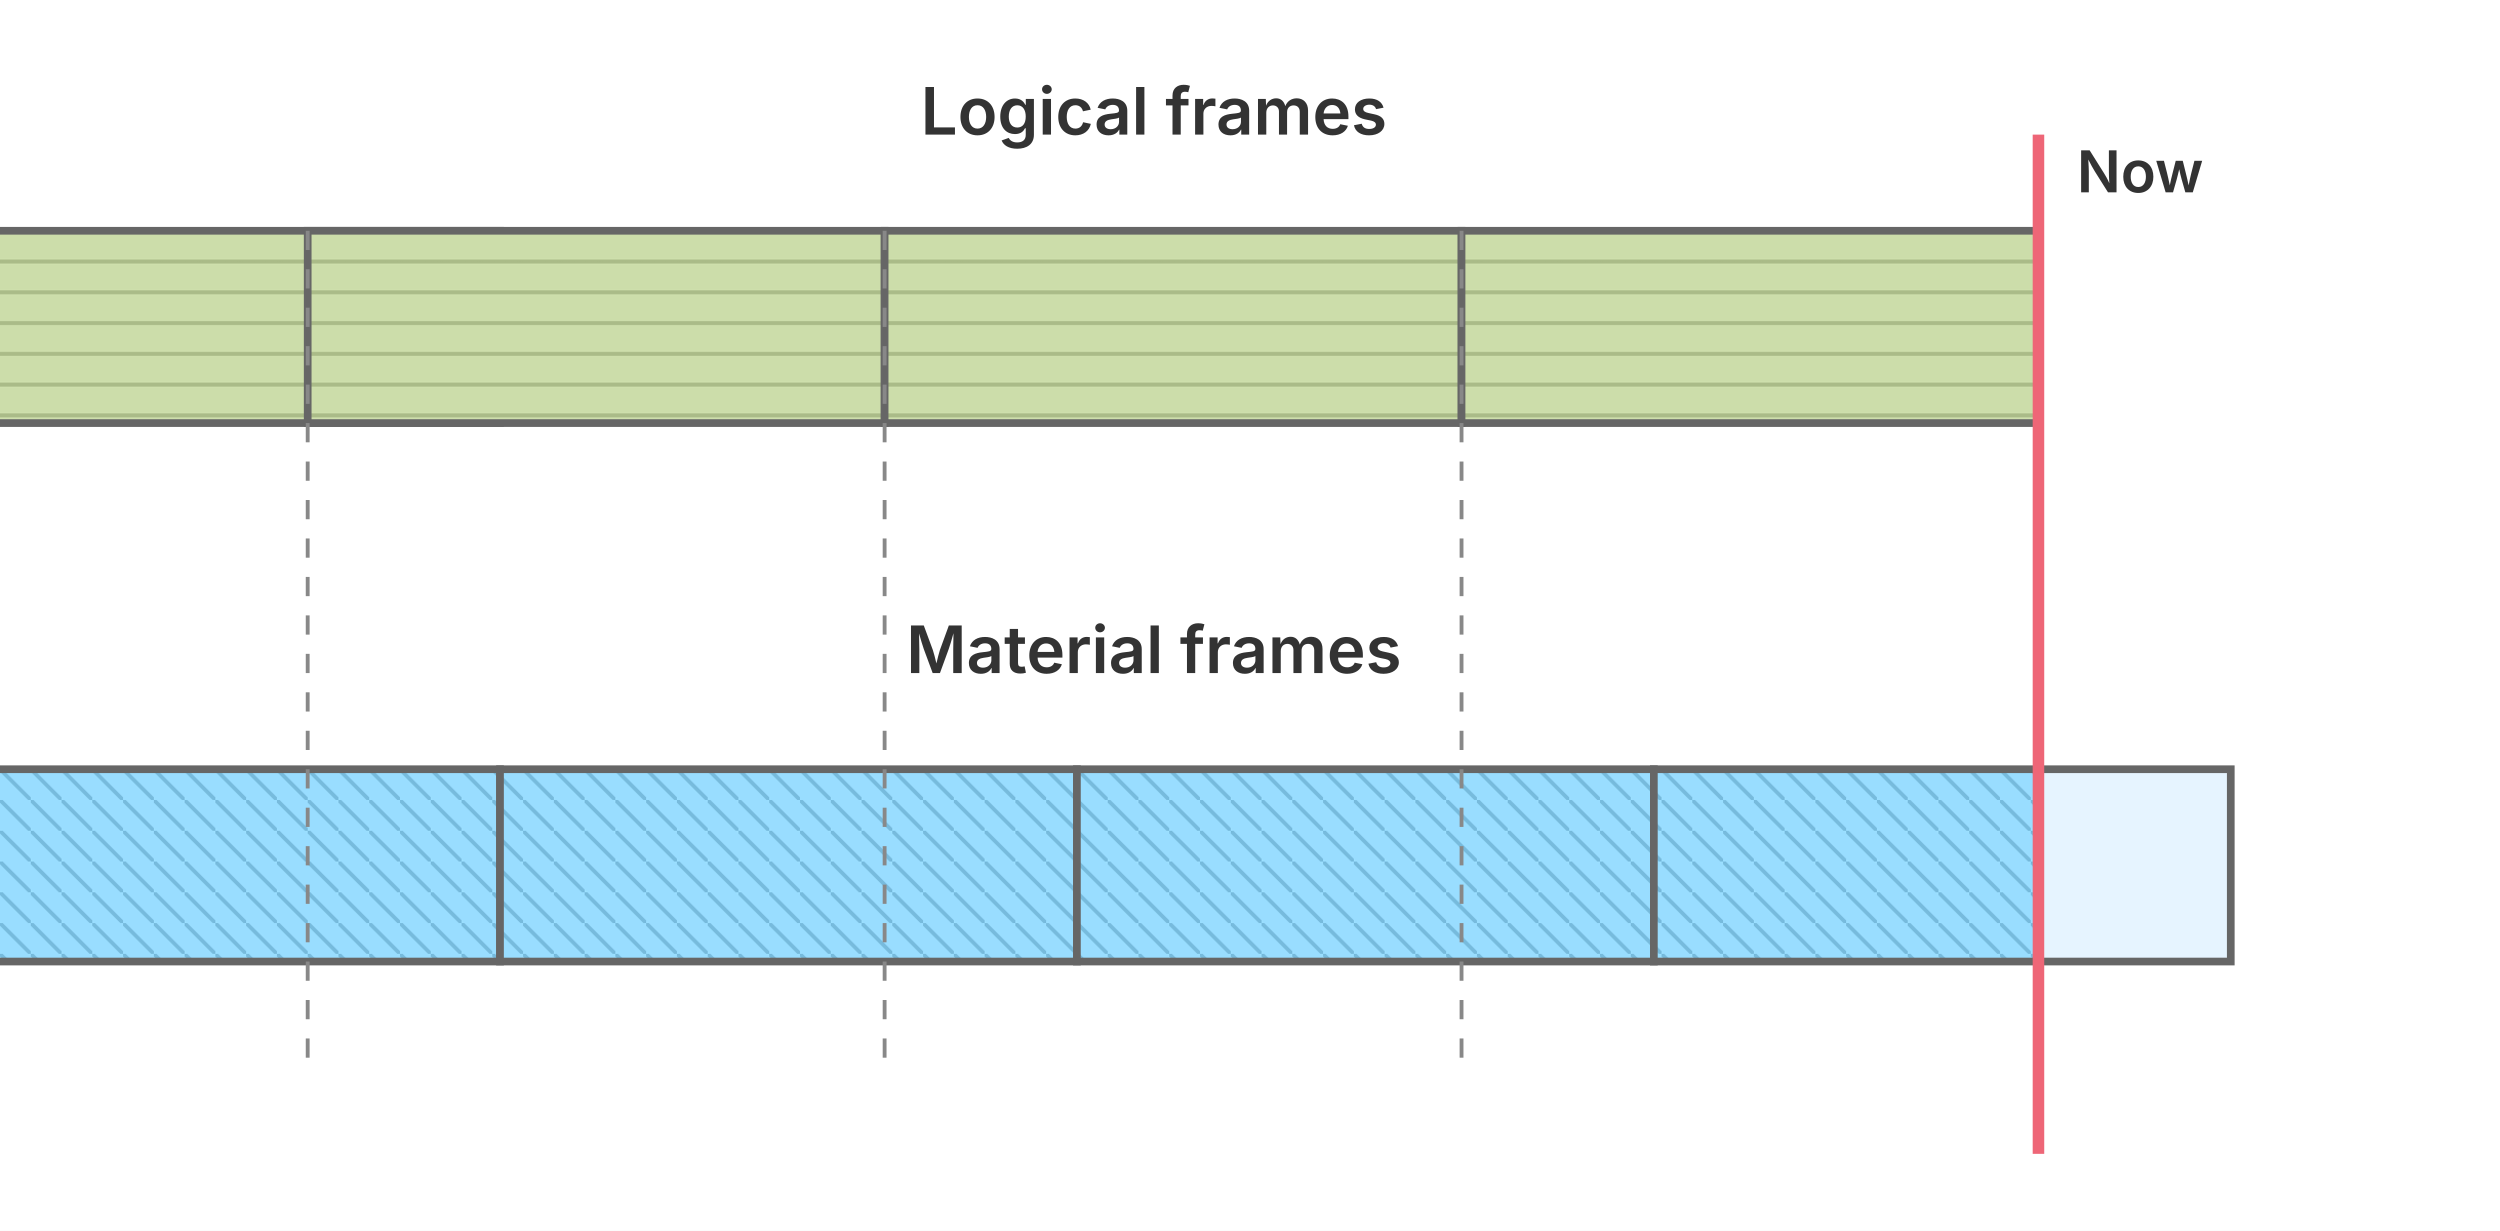
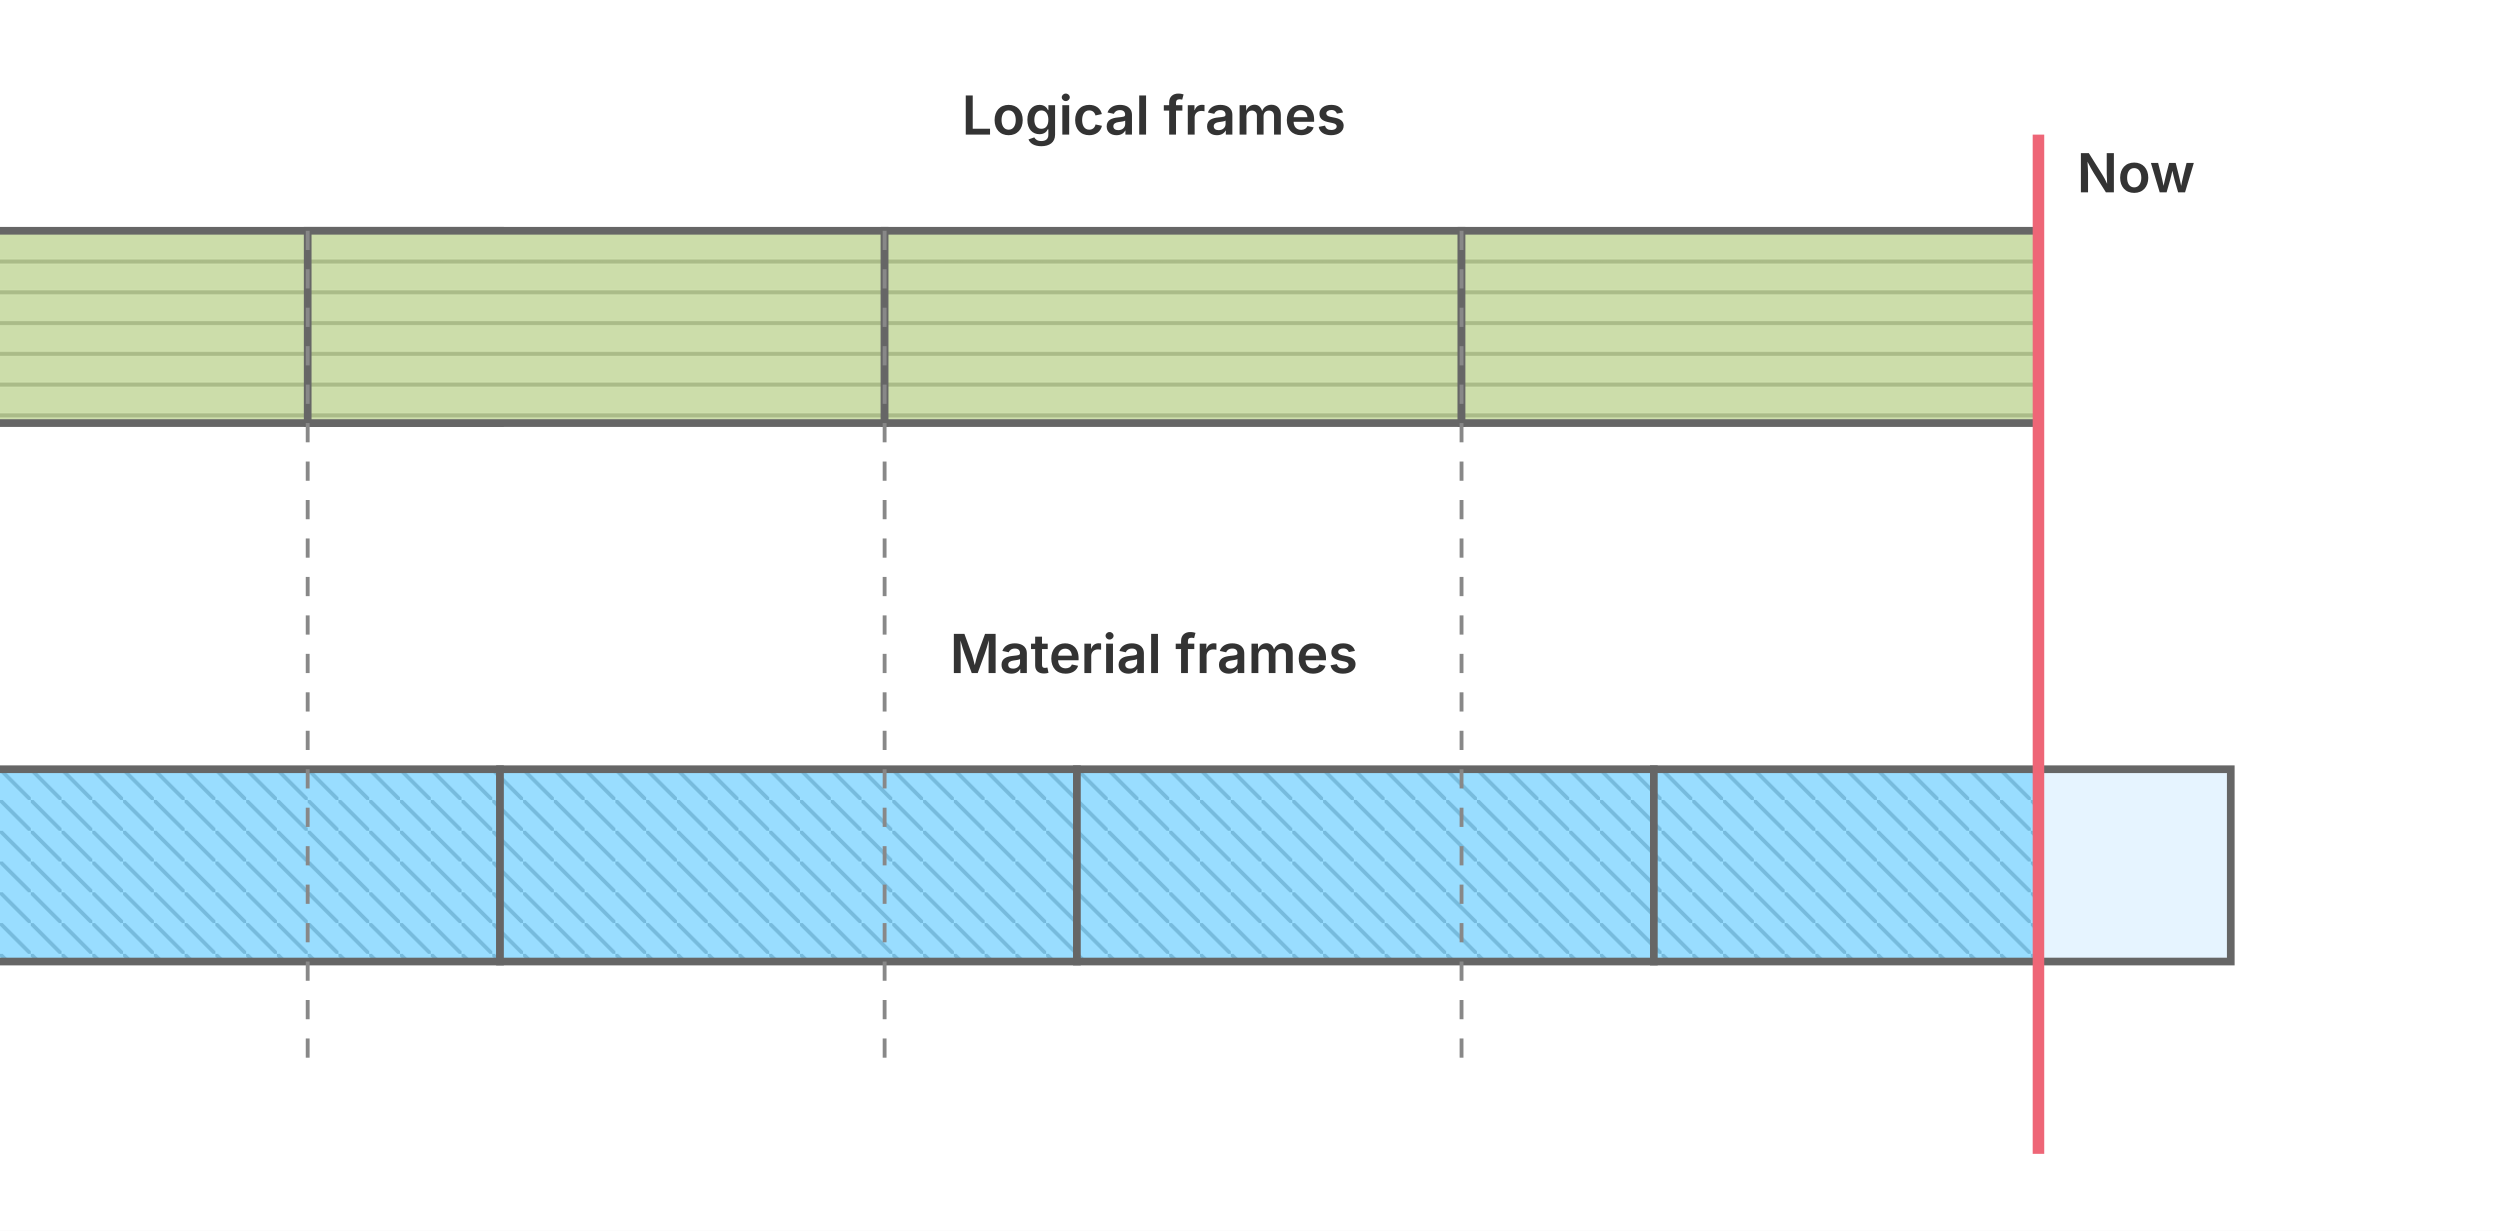
<svg xmlns="http://www.w3.org/2000/svg" width="650" height="320">
  <rect width="650" height="320" fill="#FFFFFF" />
  <defs>
    <pattern id="logical" patternUnits="userSpaceOnUse" width="8" height="8">
      <rect width="8" height="8" fill="#CCDDAA" />
      <line x1="0" y1="4" x2="8" y2="4" stroke="#AABB88" stroke-width="1" />
    </pattern>
    <pattern id="material" patternUnits="userSpaceOnUse" width="8" height="8">
      <rect width="8" height="8" fill="#99DDFF" />
      <line x1="0" y1="0" x2="8" y2="8" stroke="#77BBDD" stroke-width="1" />
    </pattern>
  </defs>
-   <text x="300" y="35" text-anchor="middle" font-family="'Inter', 'Segoe UI', system-ui, sans-serif" font-size="17" font-weight="600" fill="#333333">Logical frames</text>
+   <text x="300" y="35" text-anchor="middle" font-family="'Inter', 'Segoe UI', system-ui, sans-serif" font-size="14" font-weight="600" fill="#333333">Logical frames</text>
  <rect x="-20" y="60" width="150" height="50" fill="url(#logical)" stroke="#666666" stroke-width="2" />
  <rect x="80" y="60" width="150" height="50" fill="url(#logical)" stroke="#666666" stroke-width="2" />
  <rect x="230" y="60" width="150" height="50" fill="url(#logical)" stroke="#666666" stroke-width="2" />
  <rect x="380" y="60" width="150" height="50" fill="url(#logical)" stroke="#666666" stroke-width="2" />
-   <text x="300" y="175" text-anchor="middle" font-family="'Inter', 'Segoe UI', system-ui, sans-serif" font-size="17" font-weight="600" fill="#333333">Material frames</text>
+   <text x="300" y="175" text-anchor="middle" font-family="'Inter', 'Segoe UI', system-ui, sans-serif" font-size="14" font-weight="600" fill="#333333">Material frames</text>
  <rect x="-20" y="200" width="150" height="50" fill="url(#material)" stroke="#666666" stroke-width="2" />
  <rect x="130" y="200" width="150" height="50" fill="url(#material)" stroke="#666666" stroke-width="2" />
  <rect x="280" y="200" width="150" height="50" fill="url(#material)" stroke="#666666" stroke-width="2" />
  <rect x="430" y="200" width="100" height="50" fill="url(#material)" stroke="#666666" stroke-width="2" />
  <rect x="530" y="200" width="50" height="50" fill="#E6F4FF" stroke="#666666" stroke-width="2" />
  <line x1="80" y1="60" x2="80" y2="280" stroke="#888888" stroke-width="1" stroke-dasharray="5,5" />
  <line x1="230" y1="60" x2="230" y2="280" stroke="#888888" stroke-width="1" stroke-dasharray="5,5" />
  <line x1="380" y1="60" x2="380" y2="280" stroke="#888888" stroke-width="1" stroke-dasharray="5,5" />
  <line x1="530" y1="35" x2="530" y2="300" stroke="#EE6677" stroke-width="3" />
-   <text x="540" y="50" font-family="'Inter', 'Segoe UI', system-ui, sans-serif" font-size="15" font-weight="600" fill="#333333">Now</text>
+   <text x="540" y="50" font-family="'Inter', 'Segoe UI', system-ui, sans-serif" font-size="14" font-weight="600" fill="#333333">Now</text>
</svg>
